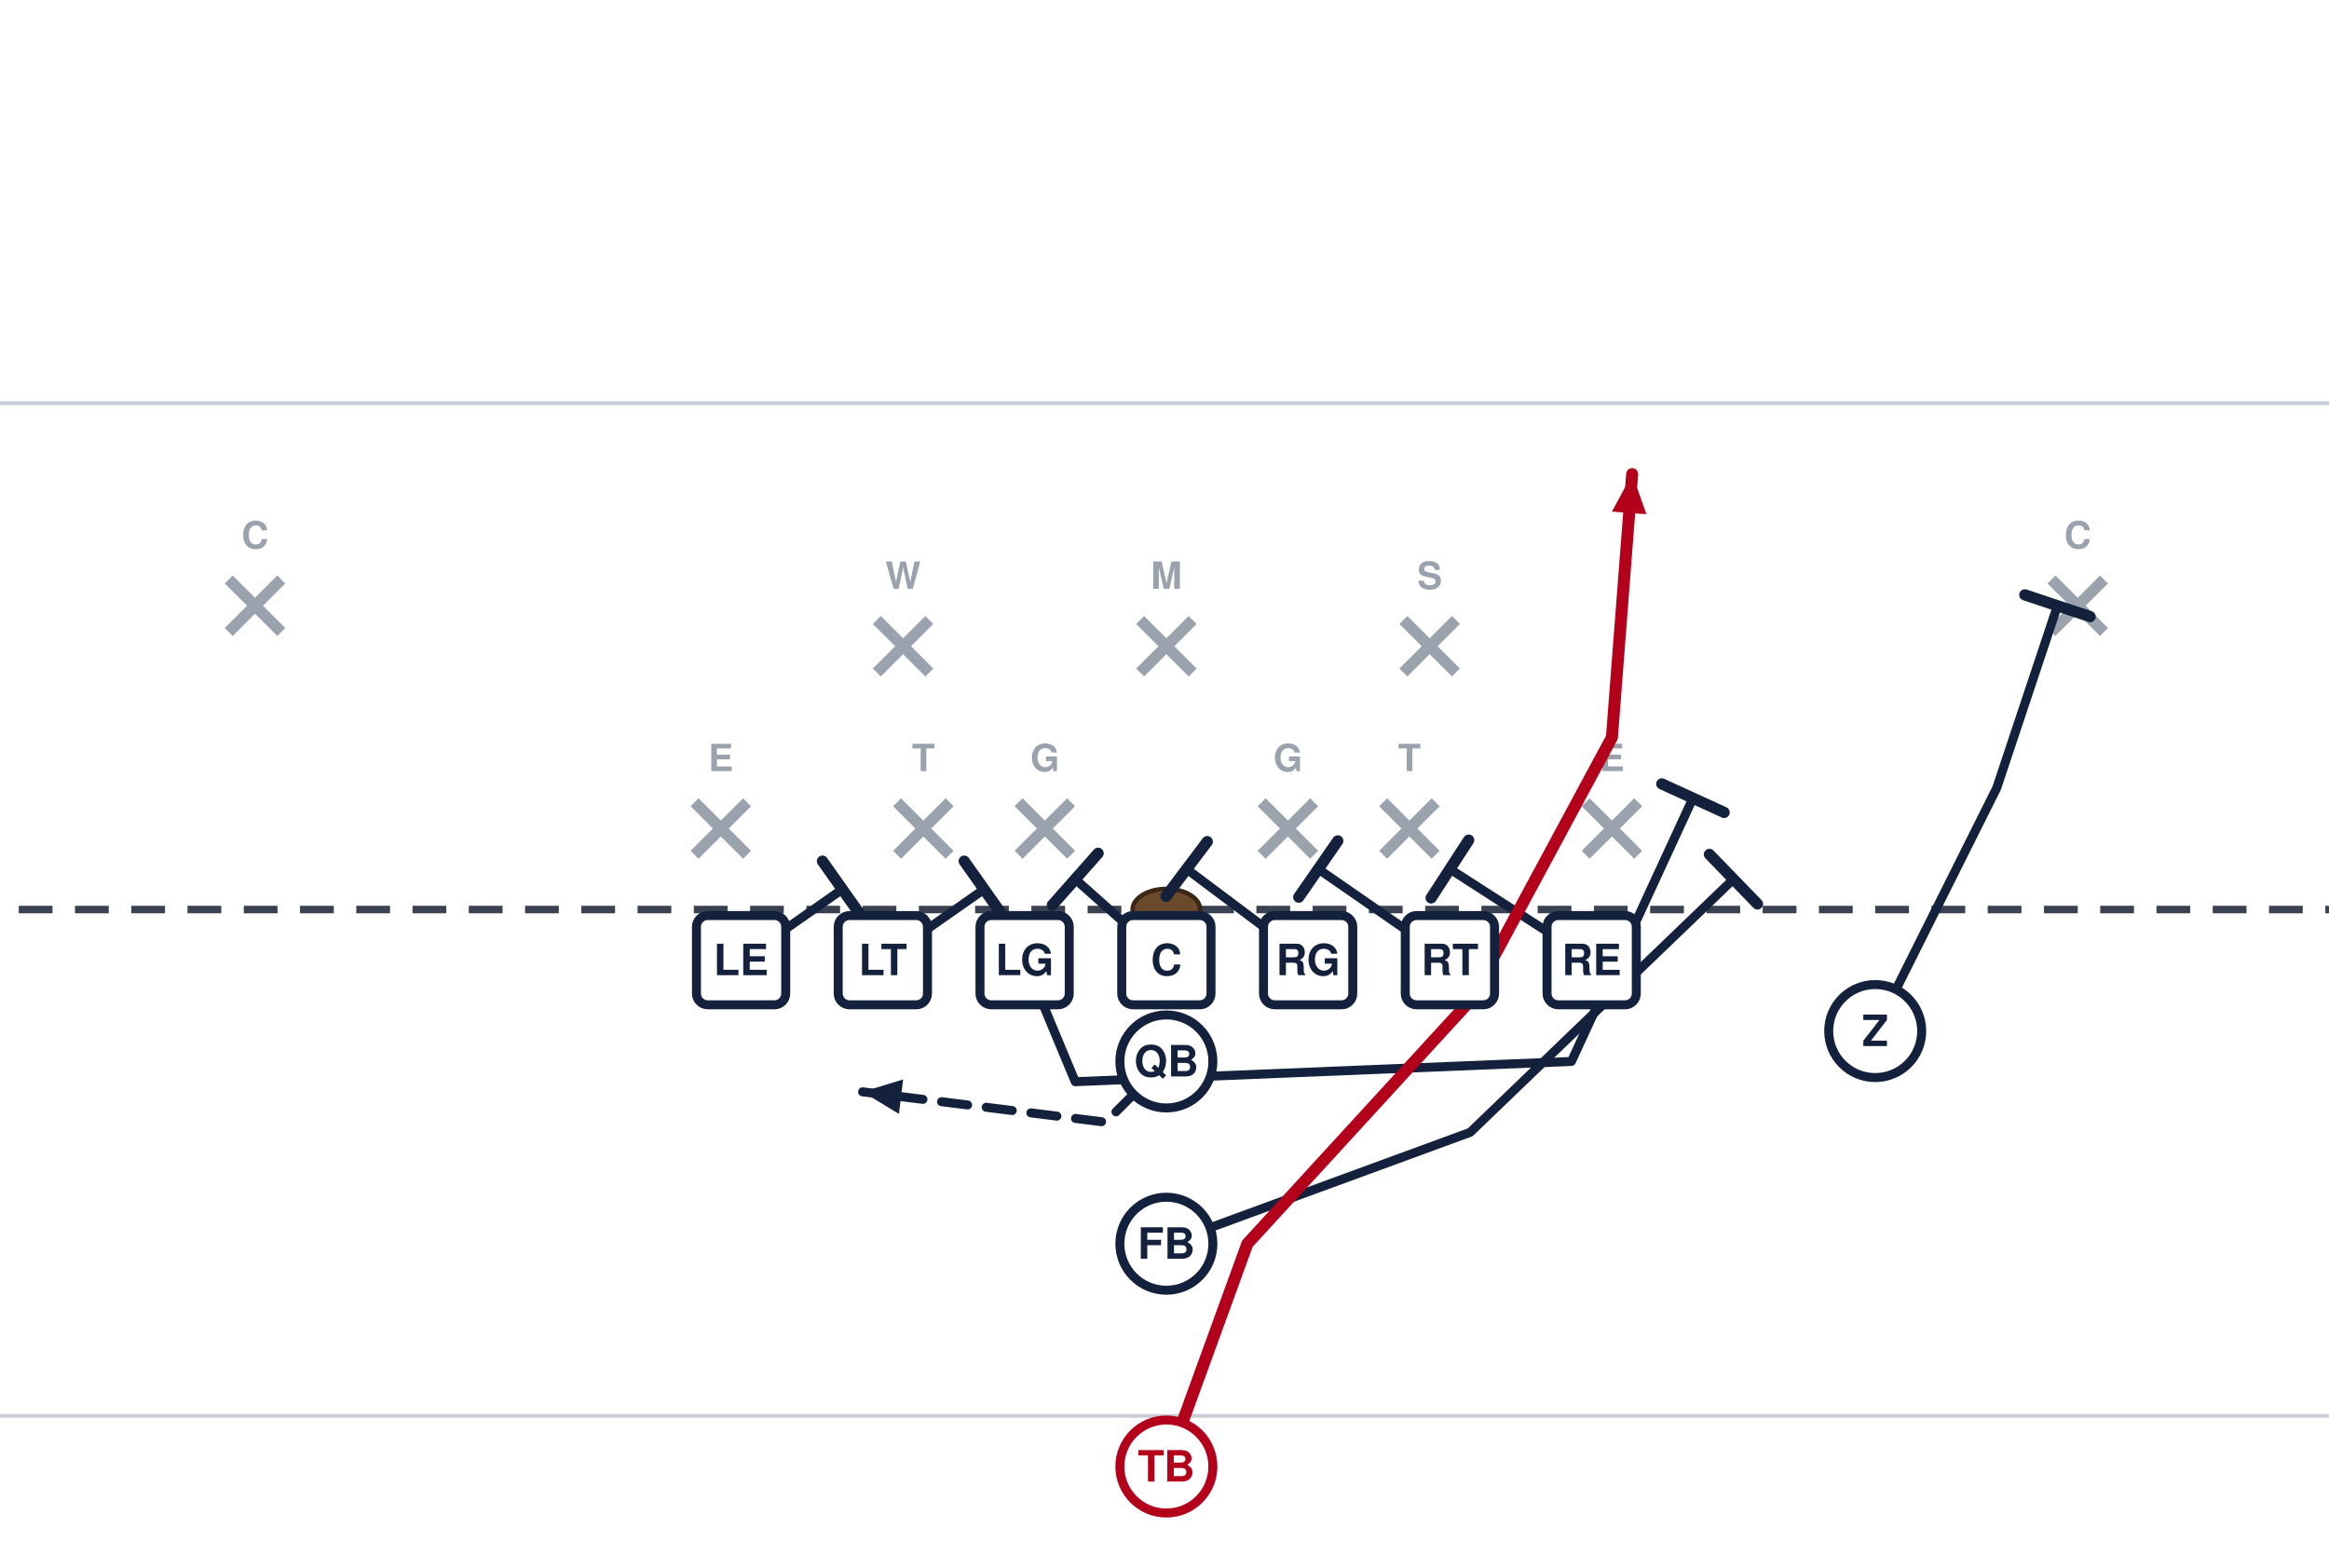
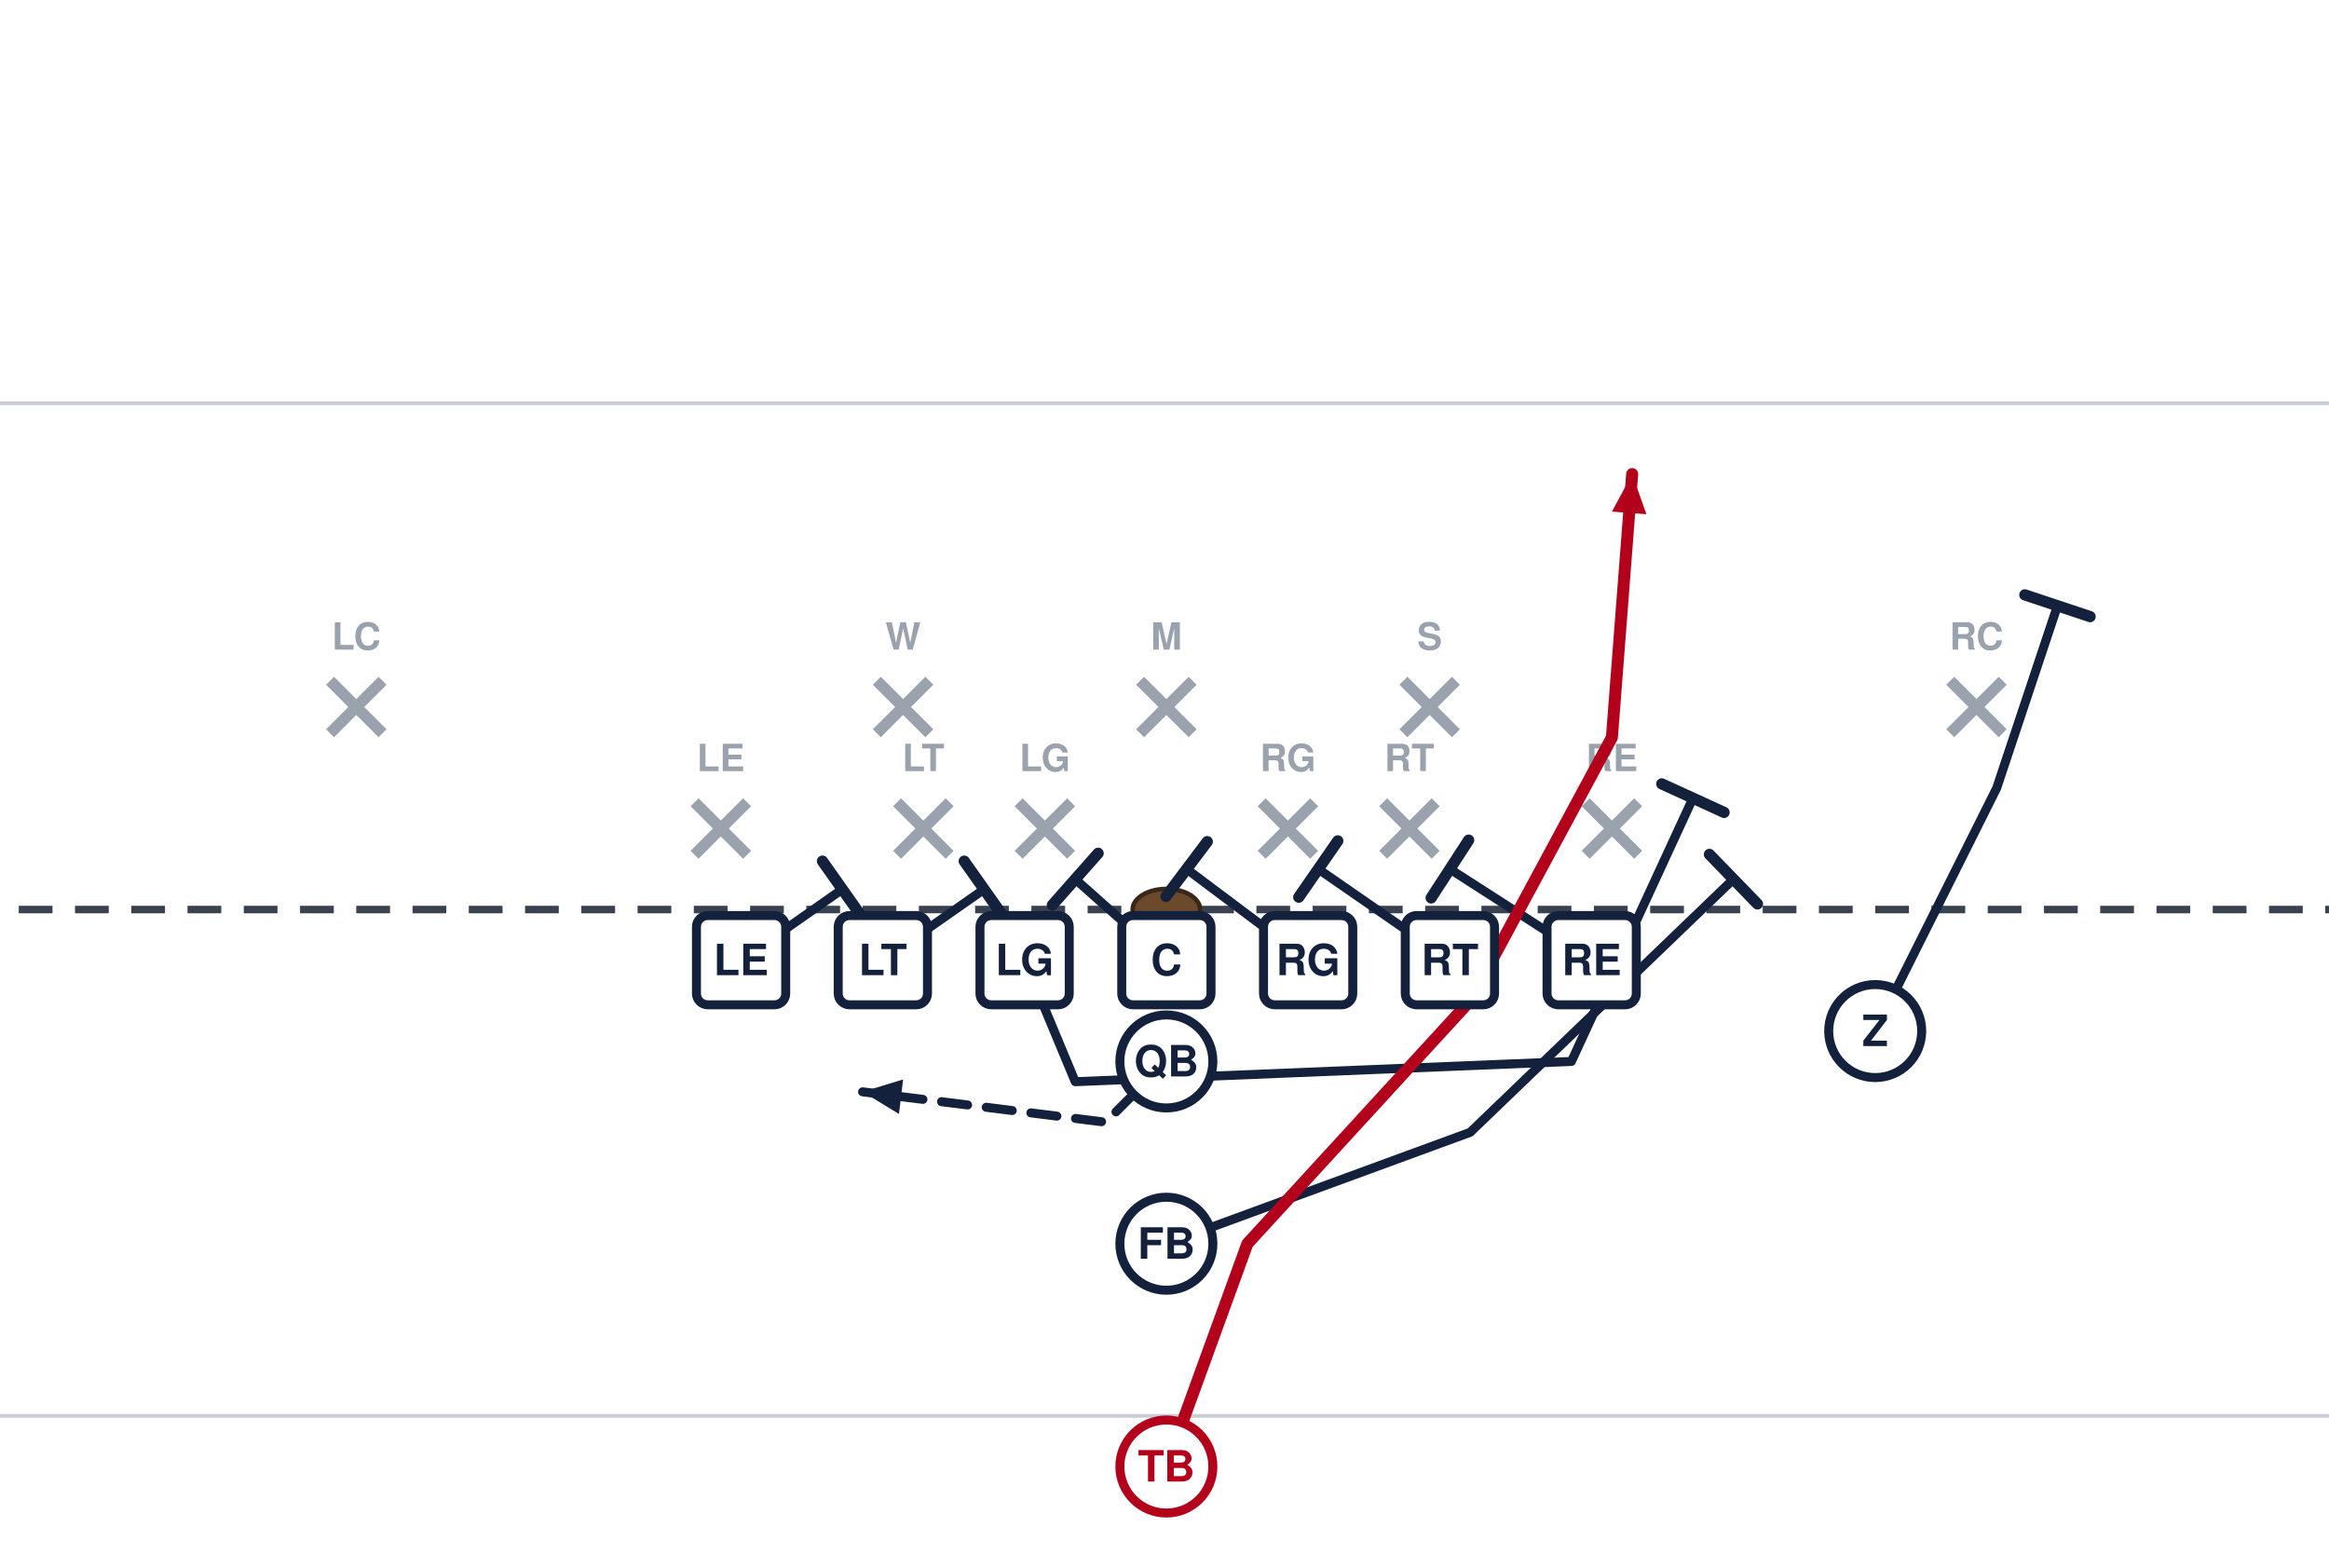
<svg xmlns="http://www.w3.org/2000/svg" width="621" height="418" viewBox="40 14 621 418" font-family="Segoe UI, Helvetica, Arial, sans-serif" role="img">
  <rect x="0" y="0" width="702" height="446" fill="#ffffff" />
  <line x1="0" y1="391.5" x2="702" y2="391.5" stroke="#c8cdd6" stroke-width="1" />
  <line x1="0" y1="121.5" x2="702" y2="121.5" stroke="#c8cdd6" stroke-width="1" />
  <line x1="0" y1="256.5" x2="702" y2="256.5" stroke="#3a4150" stroke-width="2" stroke-dasharray="9 6" />
  <ellipse cx="351.0" cy="256.5" rx="9" ry="5.5" fill="#6b4a2b" stroke="#3a2716" stroke-width="1.2" />
  <line x1="225.2" y1="227.9" x2="239.2" y2="241.9" stroke="#9aa2ae" stroke-width="3" />
  <line x1="239.2" y1="227.9" x2="225.2" y2="241.9" stroke="#9aa2ae" stroke-width="3" />
-   <text x="232.2" y="219.6" text-anchor="middle" font-size="10" fill="#9aa2ae" font-weight="600">E</text>
+   <text x="232.2" y="219.6" text-anchor="middle" font-size="10" fill="#9aa2ae" font-weight="600">LE</text>
  <line x1="279.2" y1="227.9" x2="293.2" y2="241.9" stroke="#9aa2ae" stroke-width="3" />
  <line x1="293.2" y1="227.9" x2="279.2" y2="241.9" stroke="#9aa2ae" stroke-width="3" />
-   <text x="286.2" y="219.6" text-anchor="middle" font-size="10" fill="#9aa2ae" font-weight="600">T</text>
+   <text x="286.2" y="219.6" text-anchor="middle" font-size="10" fill="#9aa2ae" font-weight="600">LT</text>
  <line x1="311.6" y1="227.9" x2="325.6" y2="241.9" stroke="#9aa2ae" stroke-width="3" />
  <line x1="325.6" y1="227.9" x2="311.6" y2="241.9" stroke="#9aa2ae" stroke-width="3" />
-   <text x="318.6" y="219.6" text-anchor="middle" font-size="10" fill="#9aa2ae" font-weight="600">G</text>
+   <text x="318.6" y="219.6" text-anchor="middle" font-size="10" fill="#9aa2ae" font-weight="600">LG</text>
  <line x1="376.4" y1="227.9" x2="390.4" y2="241.9" stroke="#9aa2ae" stroke-width="3" />
  <line x1="390.4" y1="227.9" x2="376.4" y2="241.9" stroke="#9aa2ae" stroke-width="3" />
-   <text x="383.4" y="219.6" text-anchor="middle" font-size="10" fill="#9aa2ae" font-weight="600">G</text>
+   <text x="383.4" y="219.6" text-anchor="middle" font-size="10" fill="#9aa2ae" font-weight="600">RG</text>
  <line x1="408.8" y1="227.9" x2="422.8" y2="241.9" stroke="#9aa2ae" stroke-width="3" />
  <line x1="422.8" y1="227.9" x2="408.8" y2="241.9" stroke="#9aa2ae" stroke-width="3" />
-   <text x="415.8" y="219.6" text-anchor="middle" font-size="10" fill="#9aa2ae" font-weight="600">T</text>
+   <text x="415.8" y="219.6" text-anchor="middle" font-size="10" fill="#9aa2ae" font-weight="600">RT</text>
  <line x1="462.8" y1="227.9" x2="476.8" y2="241.9" stroke="#9aa2ae" stroke-width="3" />
  <line x1="476.8" y1="227.9" x2="462.8" y2="241.9" stroke="#9aa2ae" stroke-width="3" />
-   <text x="469.8" y="219.6" text-anchor="middle" font-size="10" fill="#9aa2ae" font-weight="600">E</text>
-   <line x1="273.8" y1="179.3" x2="287.8" y2="193.3" stroke="#9aa2ae" stroke-width="3" />
-   <line x1="287.8" y1="179.3" x2="273.8" y2="193.3" stroke="#9aa2ae" stroke-width="3" />
-   <text x="280.8" y="171.0" text-anchor="middle" font-size="10" fill="#9aa2ae" font-weight="600">W</text>
-   <line x1="344.0" y1="179.3" x2="358.0" y2="193.3" stroke="#9aa2ae" stroke-width="3" />
-   <line x1="358.0" y1="179.3" x2="344.0" y2="193.3" stroke="#9aa2ae" stroke-width="3" />
-   <text x="351.0" y="171.0" text-anchor="middle" font-size="10" fill="#9aa2ae" font-weight="600">M</text>
-   <line x1="414.2" y1="179.3" x2="428.2" y2="193.3" stroke="#9aa2ae" stroke-width="3" />
-   <line x1="428.2" y1="179.3" x2="414.2" y2="193.3" stroke="#9aa2ae" stroke-width="3" />
-   <text x="421.2" y="171.0" text-anchor="middle" font-size="10" fill="#9aa2ae" font-weight="600">S</text>
-   <line x1="101.0" y1="168.5" x2="115.0" y2="182.5" stroke="#9aa2ae" stroke-width="3" />
-   <line x1="115.0" y1="168.5" x2="101.0" y2="182.5" stroke="#9aa2ae" stroke-width="3" />
-   <text x="108.0" y="160.2" text-anchor="middle" font-size="10" fill="#9aa2ae" font-weight="600">C</text>
-   <line x1="587.0" y1="168.5" x2="601.0" y2="182.5" stroke="#9aa2ae" stroke-width="3" />
-   <line x1="601.0" y1="168.5" x2="587.0" y2="182.5" stroke="#9aa2ae" stroke-width="3" />
-   <text x="594.0" y="160.2" text-anchor="middle" font-size="10" fill="#9aa2ae" font-weight="600">C</text>
+   <text x="469.8" y="219.6" text-anchor="middle" font-size="10" fill="#9aa2ae" font-weight="600">RE</text>
+   <line x1="273.8" y1="195.5" x2="287.8" y2="209.5" stroke="#9aa2ae" stroke-width="3" />
+   <line x1="287.8" y1="195.5" x2="273.8" y2="209.5" stroke="#9aa2ae" stroke-width="3" />
+   <text x="280.8" y="187.2" text-anchor="middle" font-size="10" fill="#9aa2ae" font-weight="600">W</text>
+   <line x1="344.0" y1="195.5" x2="358.0" y2="209.5" stroke="#9aa2ae" stroke-width="3" />
+   <line x1="358.0" y1="195.5" x2="344.0" y2="209.5" stroke="#9aa2ae" stroke-width="3" />
+   <text x="351.0" y="187.2" text-anchor="middle" font-size="10" fill="#9aa2ae" font-weight="600">M</text>
+   <line x1="414.2" y1="195.5" x2="428.2" y2="209.5" stroke="#9aa2ae" stroke-width="3" />
+   <line x1="428.2" y1="195.5" x2="414.2" y2="209.5" stroke="#9aa2ae" stroke-width="3" />
+   <text x="421.2" y="187.2" text-anchor="middle" font-size="10" fill="#9aa2ae" font-weight="600">S</text>
+   <line x1="128.0" y1="195.5" x2="142.0" y2="209.5" stroke="#9aa2ae" stroke-width="3" />
+   <line x1="142.0" y1="195.5" x2="128.0" y2="209.5" stroke="#9aa2ae" stroke-width="3" />
+   <text x="135.0" y="187.2" text-anchor="middle" font-size="10" fill="#9aa2ae" font-weight="600">LC</text>
+   <line x1="560.0" y1="195.5" x2="574.0" y2="209.5" stroke="#9aa2ae" stroke-width="3" />
+   <line x1="574.0" y1="195.5" x2="560.0" y2="209.5" stroke="#9aa2ae" stroke-width="3" />
+   <text x="567.0" y="187.2" text-anchor="middle" font-size="10" fill="#9aa2ae" font-weight="600">RC</text>
  <path d="M237.6,270.0 L264.6,251.1" fill="none" stroke="#14213d" stroke-width="2.4" stroke-linecap="round" stroke-linejoin="round" />
  <line x1="259.3" y1="243.6" x2="269.9" y2="258.6" stroke="#14213d" stroke-width="3.0" stroke-linecap="round" />
  <path d="M275.4,270.0 L302.4,251.1" fill="none" stroke="#14213d" stroke-width="2.4" stroke-linecap="round" stroke-linejoin="round" />
  <line x1="297.1" y1="243.6" x2="307.7" y2="258.6" stroke="#14213d" stroke-width="3.0" stroke-linecap="round" />
  <path d="M313.2,270.0 L326.7,302.4 L459.0,297.0 L491.4,226.8" fill="none" stroke="#14213d" stroke-width="2.4" stroke-linecap="round" stroke-linejoin="round" />
  <line x1="483.1" y1="223.0" x2="499.7" y2="230.6" stroke="#14213d" stroke-width="3.0" stroke-linecap="round" />
  <path d="M351.0,270.0 L326.7,248.4" fill="none" stroke="#14213d" stroke-width="2.4" stroke-linecap="round" stroke-linejoin="round" />
  <line x1="320.6" y1="255.3" x2="332.8" y2="241.5" stroke="#14213d" stroke-width="3.0" stroke-linecap="round" />
  <path d="M388.8,270.0 L356.4,245.7" fill="none" stroke="#14213d" stroke-width="2.4" stroke-linecap="round" stroke-linejoin="round" />
  <line x1="350.9" y1="253.0" x2="361.9" y2="238.4" stroke="#14213d" stroke-width="3.0" stroke-linecap="round" />
  <path d="M426.6,270.0 L391.5,245.7" fill="none" stroke="#14213d" stroke-width="2.4" stroke-linecap="round" stroke-linejoin="round" />
  <line x1="386.3" y1="253.2" x2="396.7" y2="238.2" stroke="#14213d" stroke-width="3.0" stroke-linecap="round" />
  <path d="M464.4,270.0 L426.6,245.7" fill="none" stroke="#14213d" stroke-width="2.4" stroke-linecap="round" stroke-linejoin="round" />
  <line x1="421.6" y1="253.4" x2="431.6" y2="238.0" stroke="#14213d" stroke-width="3.0" stroke-linecap="round" />
  <path d="M540.0,288.9 L572.4,224.1 L588.6,175.5" fill="none" stroke="#14213d" stroke-width="2.4" stroke-linecap="round" stroke-linejoin="round" />
  <line x1="579.9" y1="172.6" x2="597.3" y2="178.4" stroke="#14213d" stroke-width="3.0" stroke-linecap="round" />
  <path d="M351.0,297.0 L334.8,313.2 L270.0,305.1" fill="none" stroke="#14213d" stroke-width="2.4" stroke-linecap="round" stroke-linejoin="round" stroke-dasharray="7 5" />
  <polygon points="270.0,305.1 280.8,301.8 279.7,311.0" fill="#14213d" />
  <path d="M351.0,345.6 L432.0,315.9 L502.2,248.4" fill="none" stroke="#14213d" stroke-width="2.4" stroke-linecap="round" stroke-linejoin="round" />
  <line x1="495.8" y1="241.8" x2="508.6" y2="255.0" stroke="#14213d" stroke-width="3.0" stroke-linecap="round" />
  <path d="M351.0,405.0 L372.6,345.6 L432.0,280.8 L469.8,210.6 L475.2,140.4" fill="none" stroke="#b3001b" stroke-width="3.2" stroke-linecap="round" stroke-linejoin="round" />
  <polygon points="475.2,140.4 479.0,151.1 469.8,150.4" fill="#b3001b" />
  <rect x="225.7" y="258.1" width="23.8" height="23.8" rx="3" fill="#ffffff" stroke="#14213d" stroke-width="2.4" />
  <text x="237.6" y="274.0" text-anchor="middle" font-size="11.5" font-weight="700" fill="#14213d">LE</text>
  <rect x="263.5" y="258.1" width="23.8" height="23.8" rx="3" fill="#ffffff" stroke="#14213d" stroke-width="2.4" />
  <text x="275.4" y="274.0" text-anchor="middle" font-size="11.5" font-weight="700" fill="#14213d">LT</text>
  <rect x="301.3" y="258.1" width="23.8" height="23.8" rx="3" fill="#ffffff" stroke="#14213d" stroke-width="2.4" />
  <text x="313.2" y="274.0" text-anchor="middle" font-size="11.5" font-weight="700" fill="#14213d">LG</text>
  <rect x="339.1" y="258.1" width="23.8" height="23.8" rx="3" fill="#ffffff" stroke="#14213d" stroke-width="2.4" />
  <text x="351.0" y="274.0" text-anchor="middle" font-size="11.5" font-weight="700" fill="#14213d">C</text>
  <rect x="376.9" y="258.1" width="23.8" height="23.8" rx="3" fill="#ffffff" stroke="#14213d" stroke-width="2.4" />
  <text x="388.8" y="274.0" text-anchor="middle" font-size="11.5" font-weight="700" fill="#14213d">RG</text>
  <rect x="414.7" y="258.1" width="23.8" height="23.8" rx="3" fill="#ffffff" stroke="#14213d" stroke-width="2.4" />
  <text x="426.6" y="274.0" text-anchor="middle" font-size="11.5" font-weight="700" fill="#14213d">RT</text>
  <rect x="452.5" y="258.1" width="23.8" height="23.8" rx="3" fill="#ffffff" stroke="#14213d" stroke-width="2.4" />
  <text x="464.4" y="274.0" text-anchor="middle" font-size="11.5" font-weight="700" fill="#14213d">RE</text>
  <circle cx="540.0" cy="288.9" r="12.4" fill="#ffffff" stroke="#14213d" stroke-width="2.4" />
  <text x="540.0" y="292.9" text-anchor="middle" font-size="11.5" font-weight="700" fill="#14213d">Z</text>
  <circle cx="351.0" cy="297.0" r="12.4" fill="#ffffff" stroke="#14213d" stroke-width="2.4" />
  <text x="351.0" y="301.0" text-anchor="middle" font-size="11.5" font-weight="700" fill="#14213d">QB</text>
  <circle cx="351.0" cy="345.6" r="12.4" fill="#ffffff" stroke="#14213d" stroke-width="2.4" />
  <text x="351.0" y="349.6" text-anchor="middle" font-size="11.5" font-weight="700" fill="#14213d">FB</text>
  <circle cx="351.0" cy="405.0" r="12.4" fill="#ffffff" stroke="#b3001b" stroke-width="2.4" />
  <text x="351.0" y="409.0" text-anchor="middle" font-size="11.5" font-weight="700" fill="#b3001b">TB</text>
</svg>
